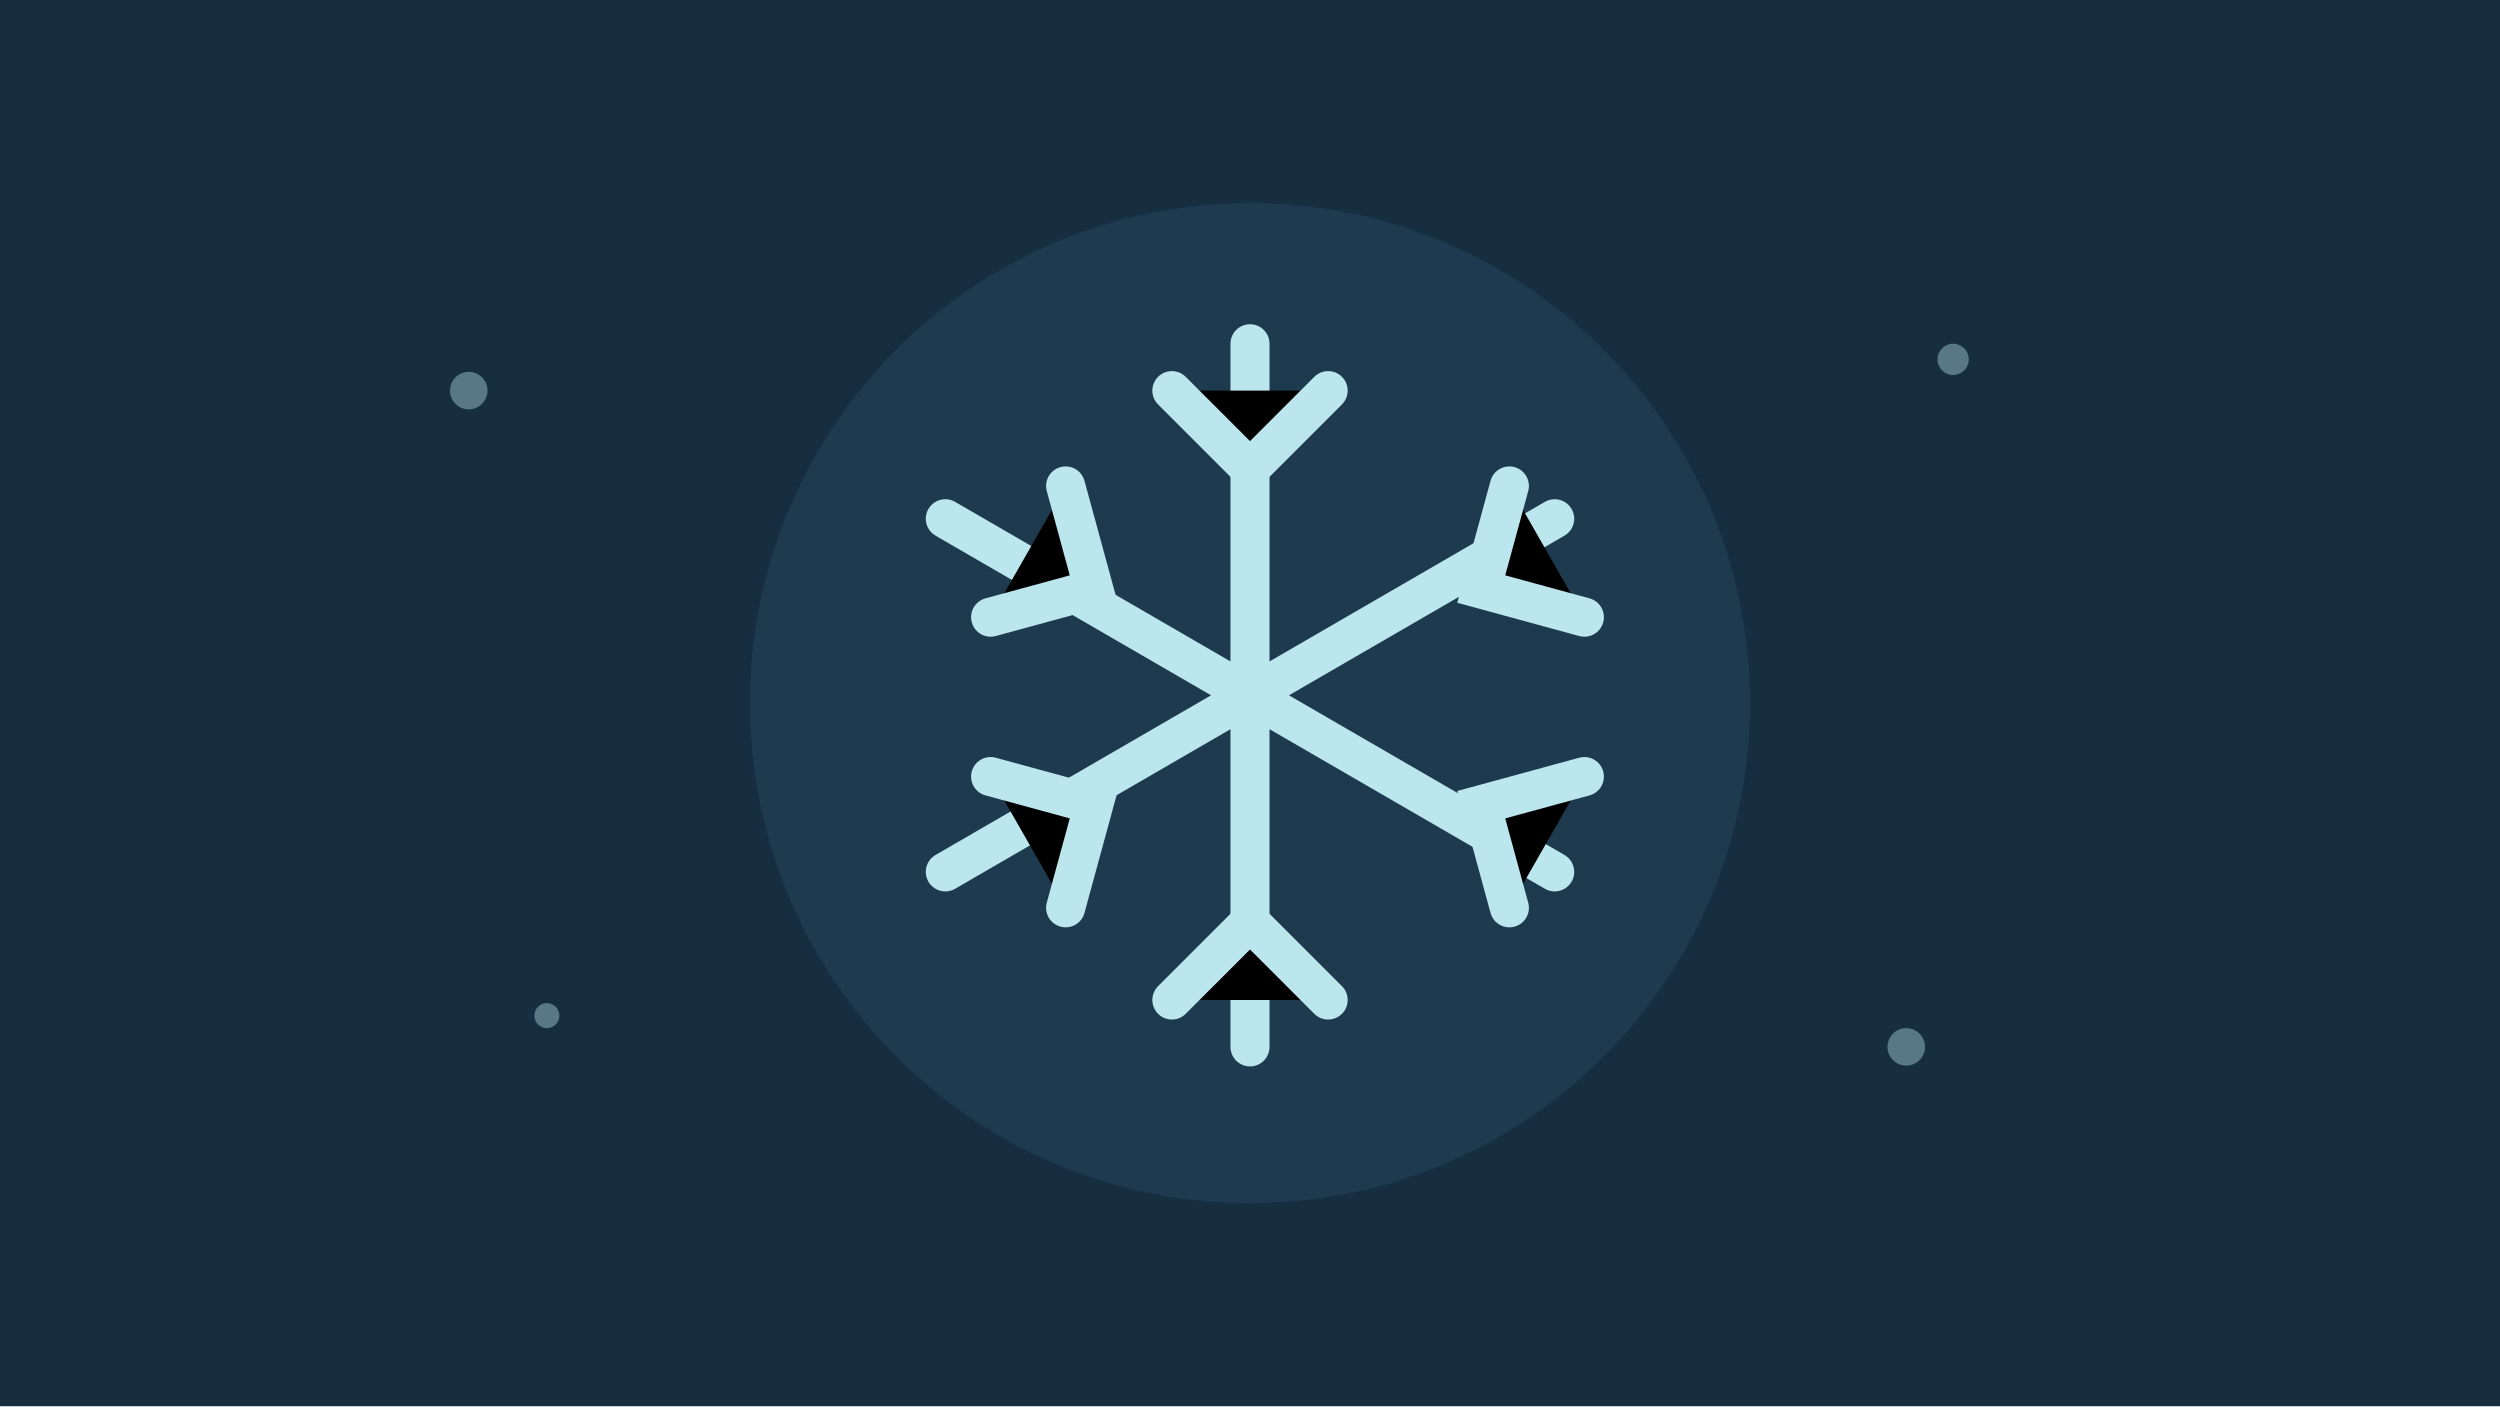
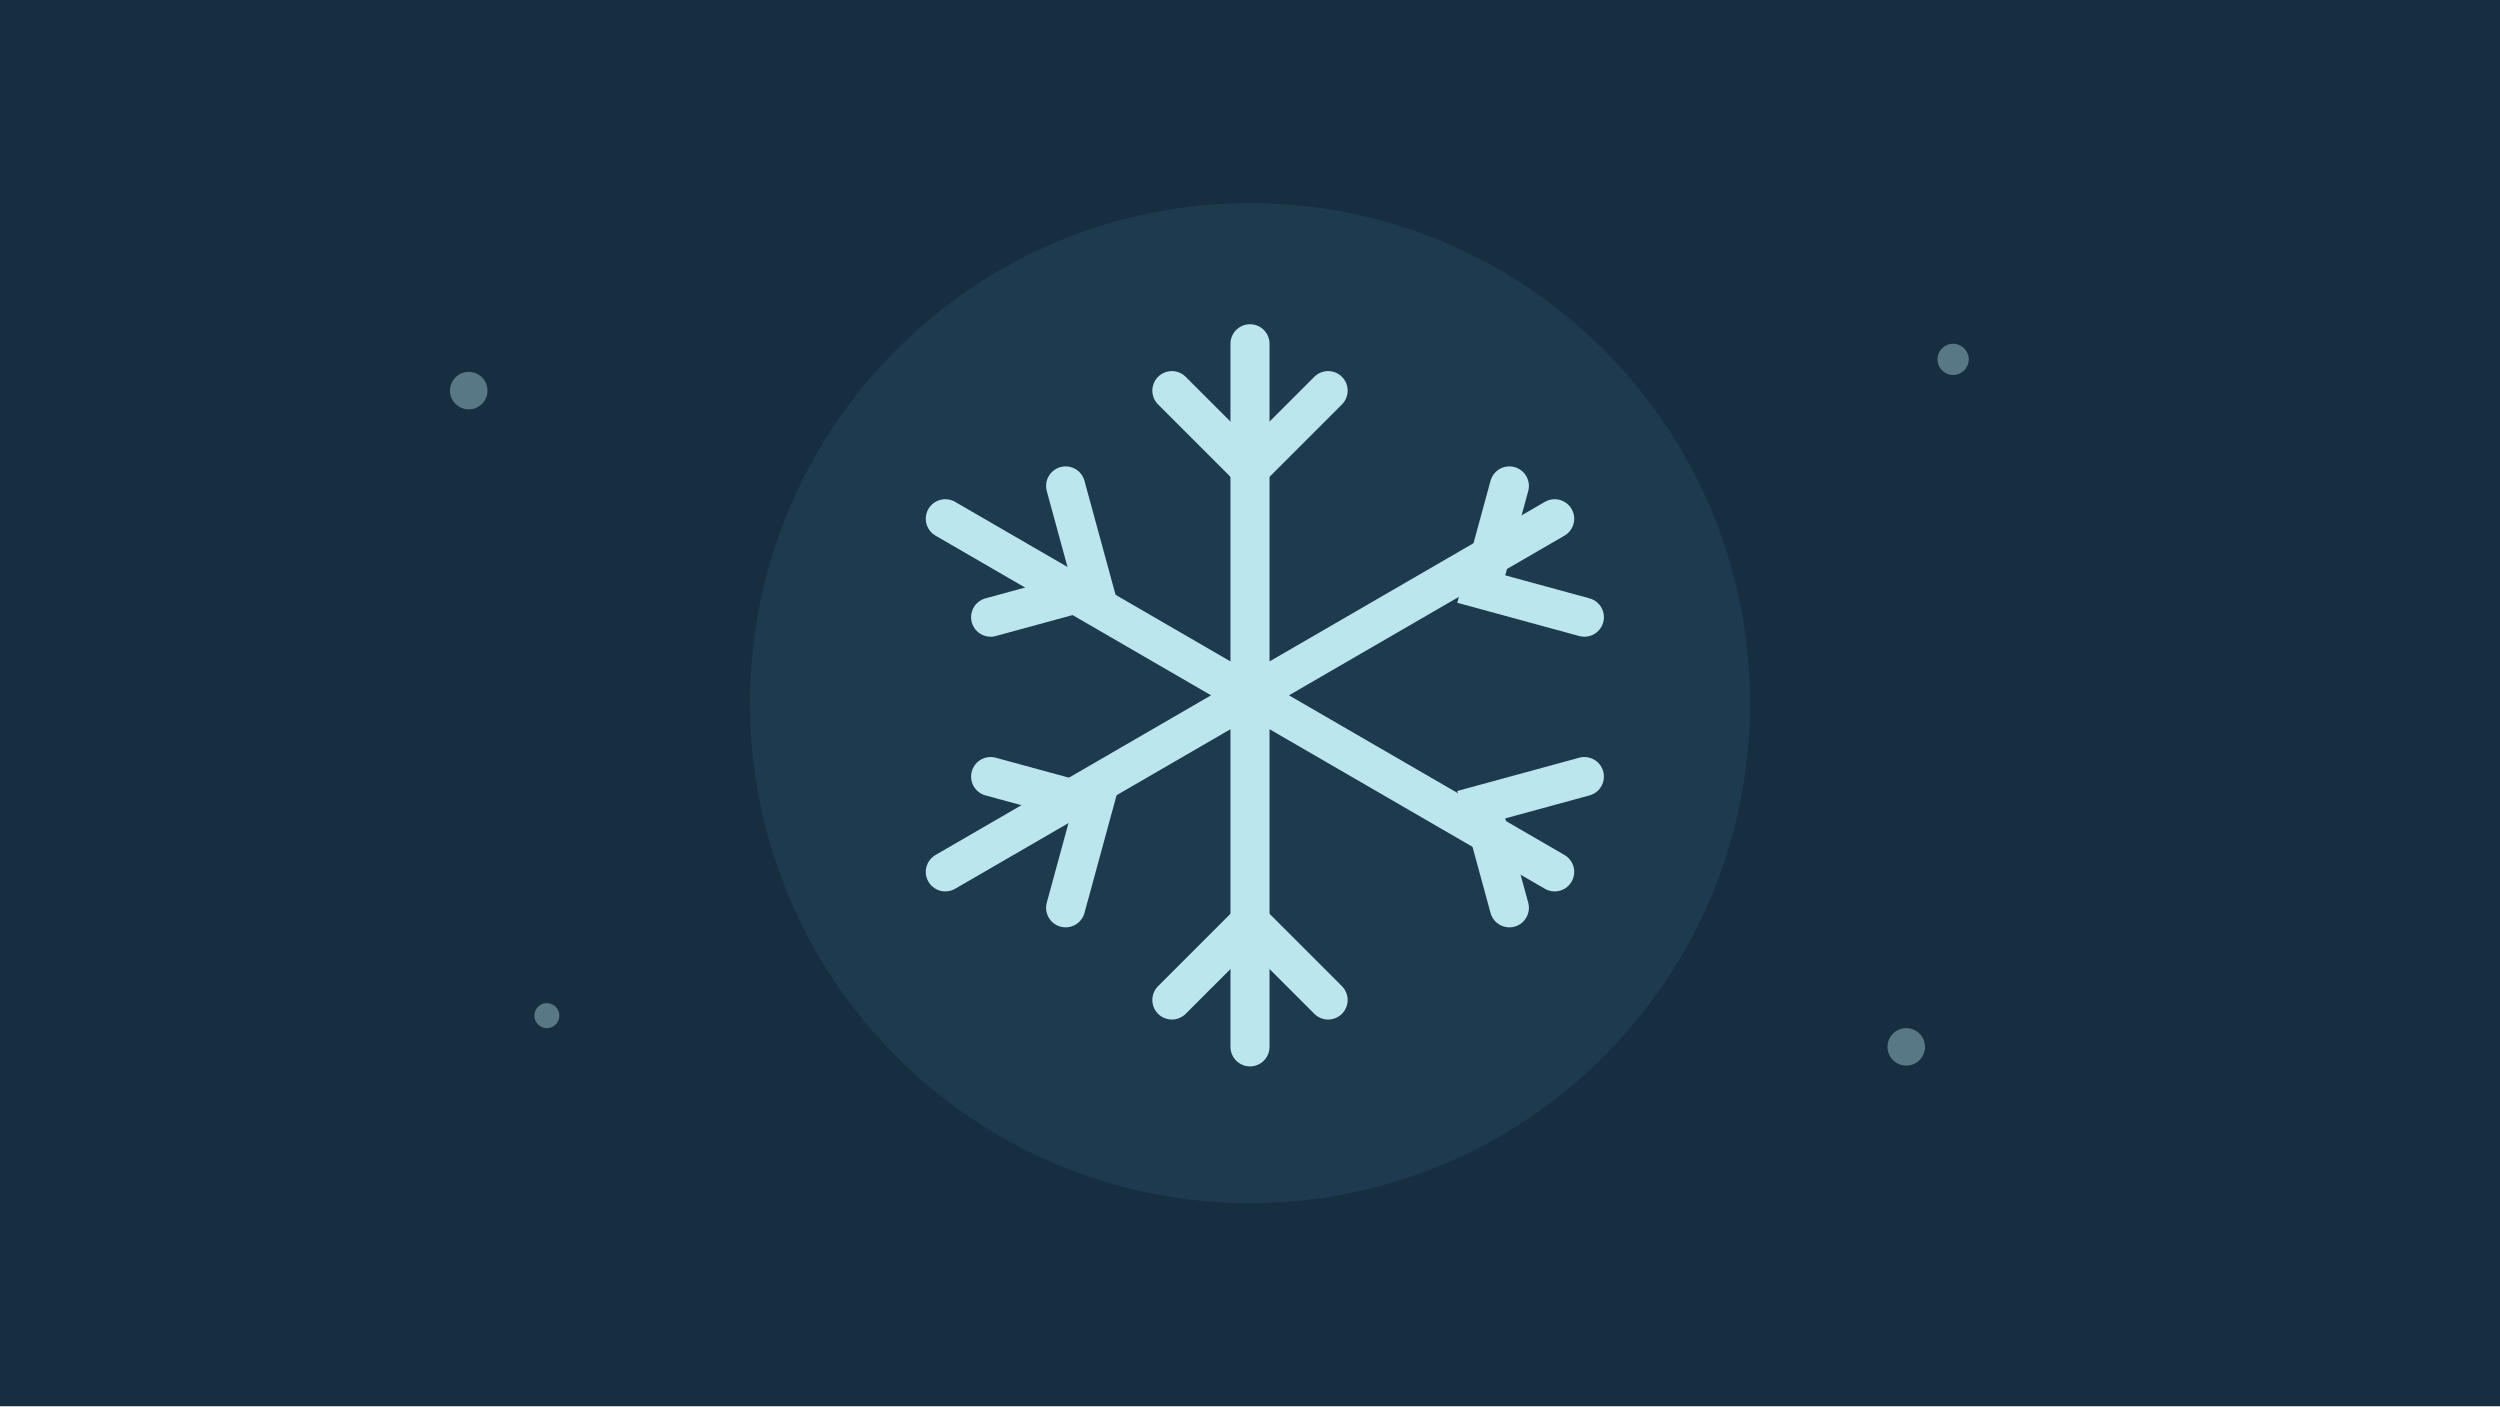
<svg xmlns="http://www.w3.org/2000/svg" viewBox="0 0 1600 900">
  <rect width="1600" height="900" fill="#172e41" />
  <circle cx="800" cy="450" r="320" fill="#38627a" opacity=".22" />
  <g fill="#bce6ed" opacity=".4">
    <circle cx="300" cy="250" r="12" />
    <circle cx="1250" cy="230" r="10" />
    <circle cx="350" cy="650" r="8" />
    <circle cx="1220" cy="670" r="12" />
  </g>
-   <g stroke="#bce6ed" stroke-width="25" stroke-linecap="round">
+   <g fill="none" stroke="#bce6ed" stroke-width="25" stroke-linecap="round">
    <path d="M800 220v450M605 332l390 226M605 558l390-226" />
    <path d="m750 250 50 50 50-50m-100 390 50-50 50 50m-216-245 66-18-18-66m284 0-18 66 66 18m-380 102 66 18-18 66m284 0-18-66 66-18" />
  </g>
</svg>
